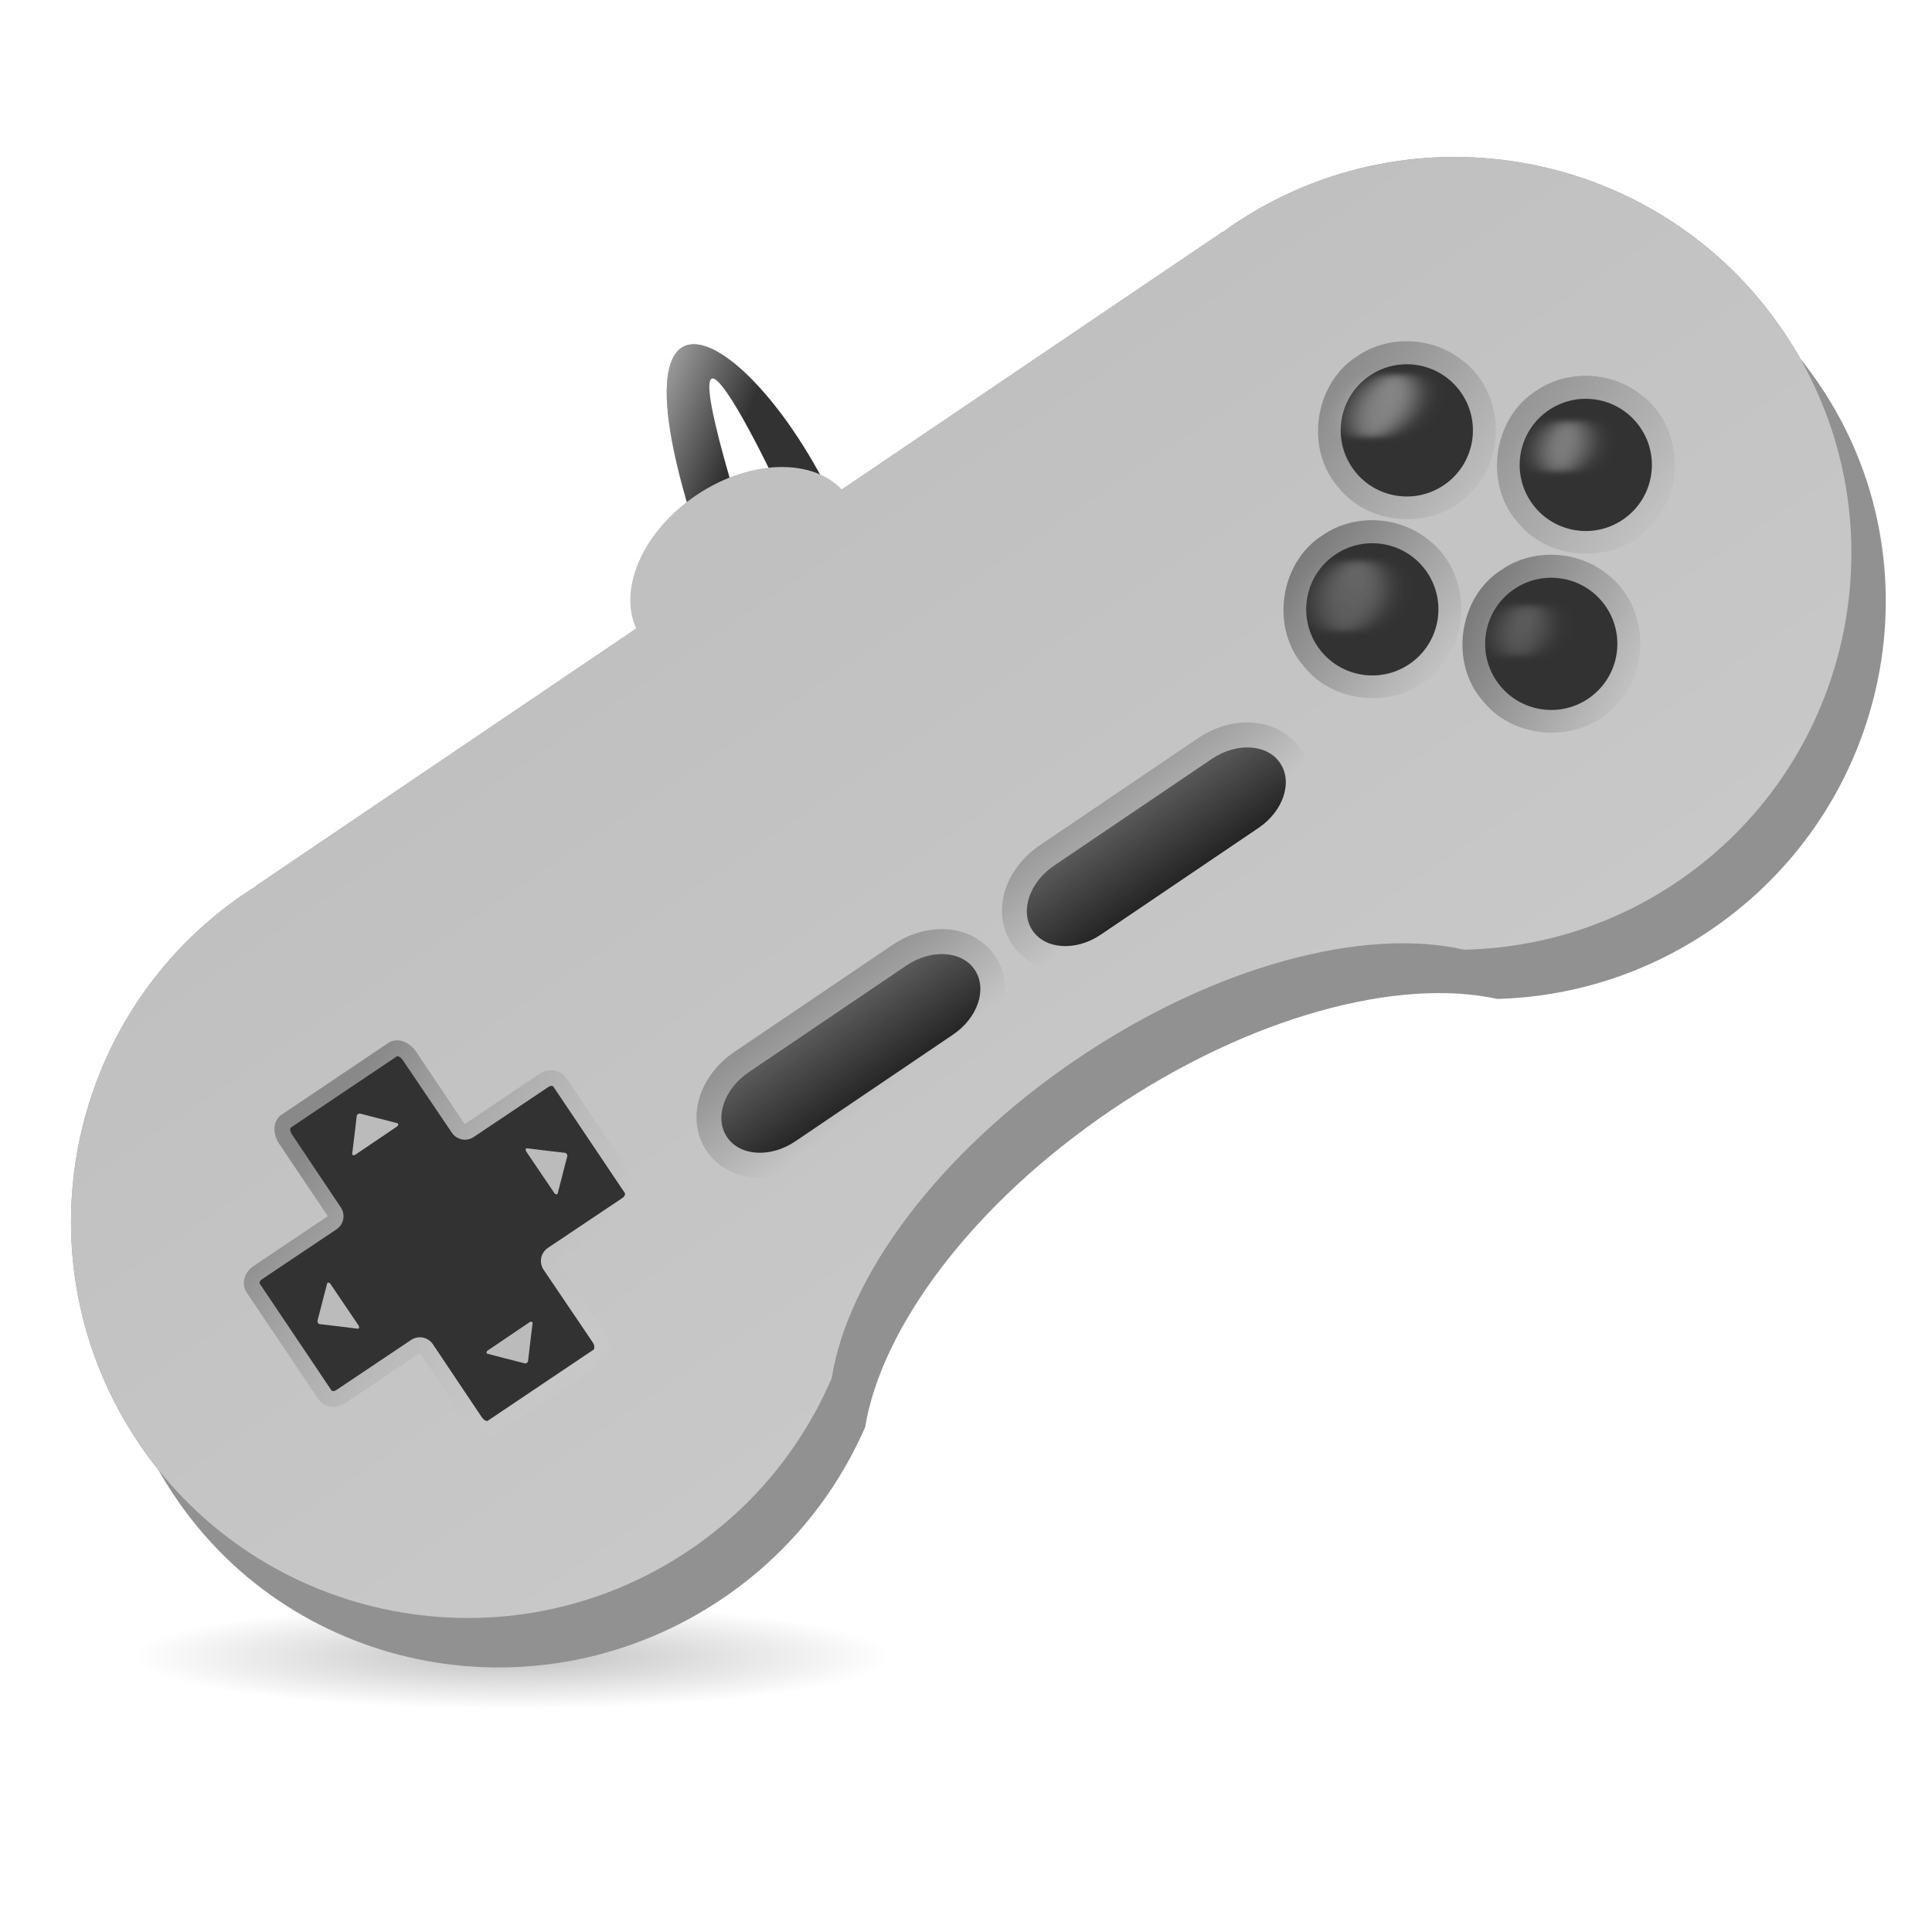
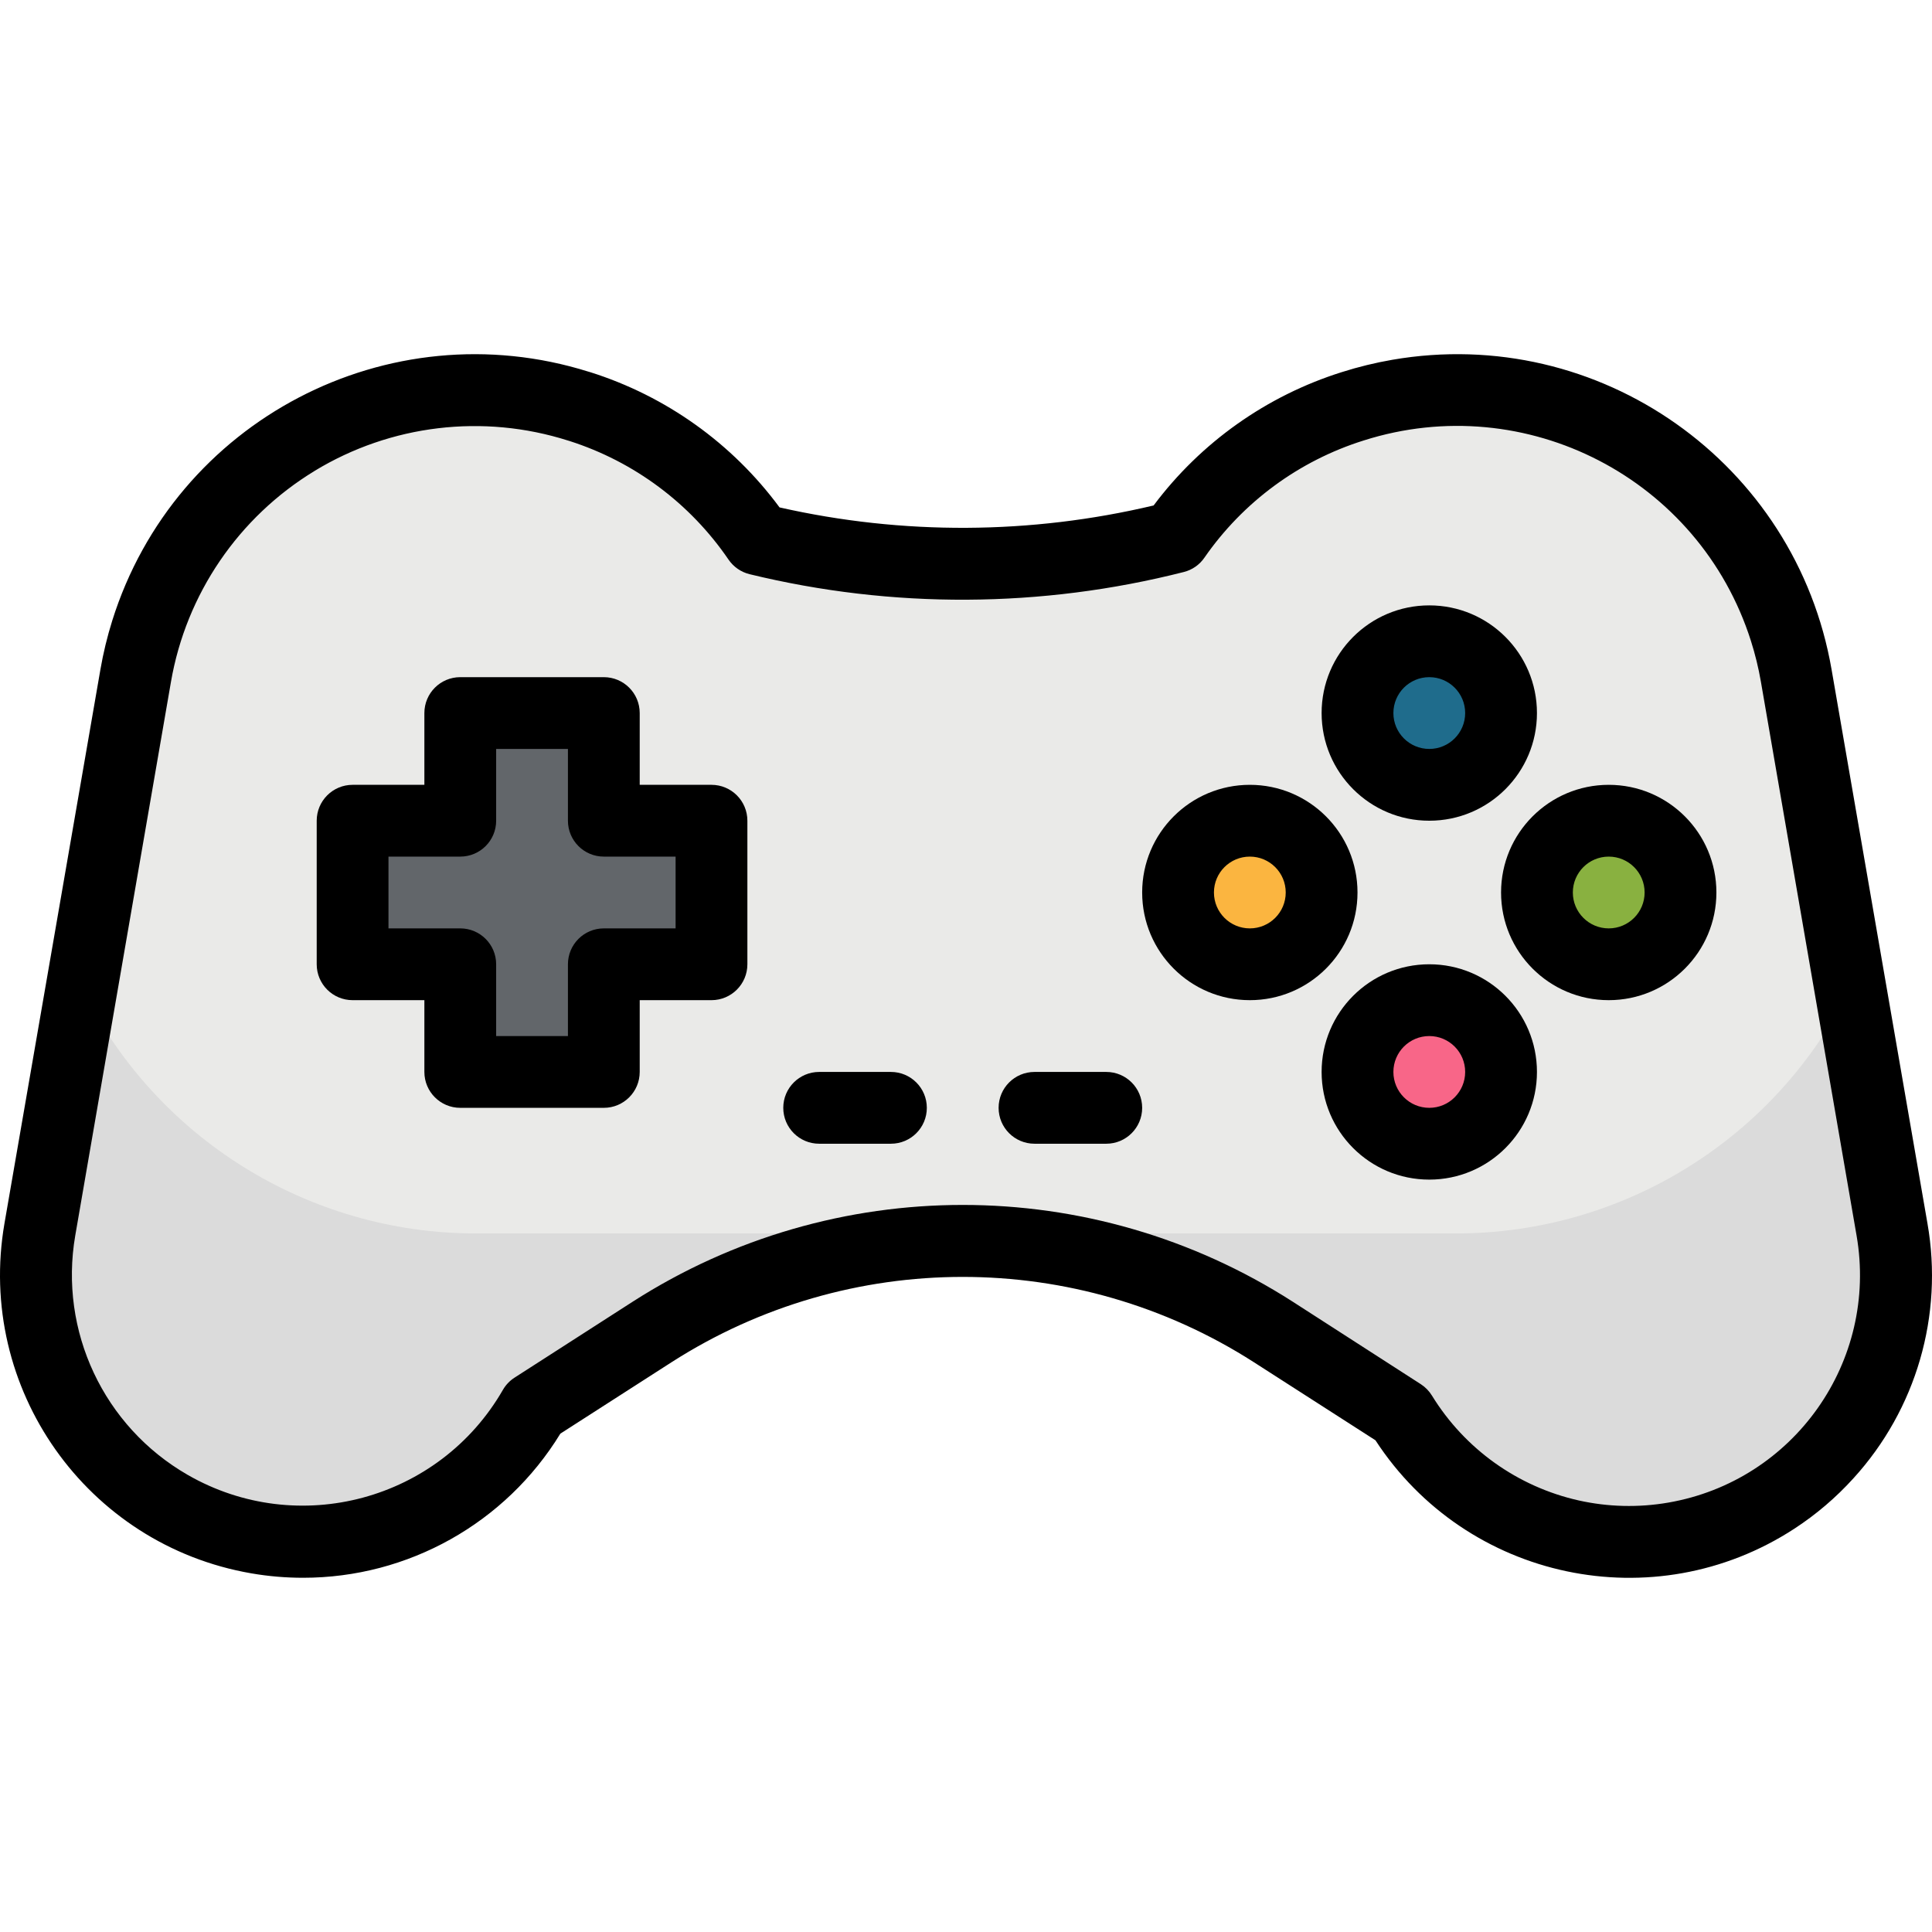
- <svg xmlns="http://www.w3.org/2000/svg" xmlns:xlink="http://www.w3.org/1999/xlink" viewBox="0 0 128 128">
-   <defs id="0">
-     <linearGradient id="R">
-       <stop id="13" />
-       <stop offset="1" id="14" stop-opacity="0" />
-     </linearGradient>
-     <linearGradient id="S">
-       <stop id="15" stop-color="#fff" />
-       <stop offset="1" id="16" stop-color="#fff" stop-opacity="0" />
-     </linearGradient>
-     <linearGradient id="T">
-       <stop id="17" stop-color="#eee" />
-       <stop offset="1" id="18" stop-color="#eee" stop-opacity="0" />
-     </linearGradient>
-     <linearGradient id="U">
-       <stop id="19" stop-color="#555" />
-       <stop offset="1" id="1A" stop-color="#555" stop-opacity="0" />
-     </linearGradient>
-     <linearGradient id="V">
-       <stop id="1B" stop-color="#898989" />
-       <stop offset="1" id="1C" stop-color="#ddd" stop-opacity="0" />
-     </linearGradient>
-     <linearGradient id="W">
-       <stop id="1D" stop-color="#c0c0c0" />
-       <stop offset="1" id="1E" stop-color="#c8c8c8" />
-     </linearGradient>
-     <filter id="X">
-       <feGaussianBlur stdDeviation="0.662" id="1F" />
-     </filter>
-     <radialGradient xlink:href="#T" id="Y" gradientUnits="userSpaceOnUse" gradientTransform="matrix(0.6561167,2.397258,-2.817423,0.7711134,102.0147,-255.765)" cx="109.77" cy="15.731" r="12.354" />
-     <linearGradient xlink:href="#U" id="Z" gradientUnits="userSpaceOnUse" x1="62.11" y1="19.426" x2="63.46" y2="39.39" />
-     <linearGradient xlink:href="#T" id="a" gradientUnits="userSpaceOnUse" x1="79.42" y1="32.572" x2="79.46" y2="38.873" />
-     <linearGradient xlink:href="#T" id="b" gradientUnits="userSpaceOnUse" x1="96.48" y1="25.26" x2="55.03" y2="40.677" />
-     <radialGradient xlink:href="#R" id="c" cx="40.635" cy="113.04" r="25.18" gradientTransform="matrix(1,0,0,0.1386139,0,97.37304)" gradientUnits="userSpaceOnUse" />
-     <linearGradient xlink:href="#U" id="d" gradientUnits="userSpaceOnUse" gradientTransform="matrix(0.7253122,-0.4907237,0.4907237,0.7253122,-5.505551,73.888)" x1="115.64" y1="27.773" x2="126.02" y2="46.52" />
-     <linearGradient xlink:href="#U" id="e" gradientUnits="userSpaceOnUse" gradientTransform="matrix(0.7253122,-0.4907237,0.4907237,0.7253122,-5.505551,73.888)" x1="125.39" y1="3.514" x2="136.4" y2="36.77" />
-     <linearGradient xlink:href="#U" id="f" gradientUnits="userSpaceOnUse" gradientTransform="matrix(0.7253122,-0.4907237,0.4907237,0.7253122,-5.505551,73.888)" x1="108.41" y1="16.446" x2="115.32" y2="36.77" />
-     <linearGradient xlink:href="#U" id="g" gradientUnits="userSpaceOnUse" gradientTransform="matrix(0.7253122,-0.4907237,0.4907237,0.7253122,-5.505551,73.888)" x1="119.4" y1="-1.958" x2="129.17" y2="27.02" />
-     <linearGradient xlink:href="#V" id="h" gradientUnits="userSpaceOnUse" gradientTransform="matrix(0.7253122,-0.4907237,0.4907237,0.7253122,-5.505551,73.888)" x1="32.07" y1="15.424" x2="42.27" y2="44.576" />
-     <linearGradient xlink:href="#W" id="i" gradientUnits="userSpaceOnUse" gradientTransform="matrix(0.7253122,-0.4907237,0.4907237,0.7253122,-5.505551,73.888)" y1="0" x2="0" y2="60" />
-     <linearGradient xlink:href="#S" id="j" gradientUnits="userSpaceOnUse" x1="31.622" y1="30.921" x2="43.4" y2="33.375" gradientTransform="matrix(0.9818961,0.18942,-0.18942,0.9818961,11.94555,-10.29708)" />
-     <radialGradient r="58.957" cy="-9.299" cx="8.155" gradientTransform="matrix(1,0,0,0.8435374,55.84371,21.60821)" gradientUnits="userSpaceOnUse" id="k" xlink:href="#p" />
-     <radialGradient r="52.941" cy="2.44" cx="-36.475" gradientTransform="matrix(0.130915,1.042426,-1.286888,0.1616162,28.86546,67.41146)" gradientUnits="userSpaceOnUse" id="l" xlink:href="#n" />
-     <linearGradient y2="99.34" x2="0" y1="-0.031" gradientUnits="userSpaceOnUse" id="m" xlink:href="#o" />
-     <linearGradient id="n">
-       <stop id="1G" stop-color="#323232" />
-       <stop id="1H" offset="1" stop-color="#262626" />
-     </linearGradient>
-     <linearGradient id="o">
-       <stop id="1I" stop-color="#eee" />
-       <stop id="1J" offset="1" stop-color="#918b8b" />
-     </linearGradient>
-     <linearGradient id="p">
-       <stop id="1K" stop-color="#bbb" />
-       <stop id="1L" offset="1" stop-color="#a3a3a3" />
-     </linearGradient>
-     <radialGradient xlink:href="#n" id="q" gradientUnits="userSpaceOnUse" gradientTransform="matrix(0.130915,1.042426,-1.286888,0.1616162,-122.919,69.83966)" cx="-36.475" cy="2.44" r="52.941" />
-     <radialGradient xlink:href="#p" id="r" gradientUnits="userSpaceOnUse" gradientTransform="matrix(1,0,0,0.8435374,-95.94078,24.0364)" cx="8.155" cy="-9.299" r="58.957" />
-   </defs>
-   <path id="1" d="M 65.814,113.042 A 25.179,3.49 0 1 1 15.456,113.042 A 25.179,3.49 0 1 1 65.814,113.042 z" transform="translate(-6.730978,-3.298404)" opacity="0.249" fill="url(#c)" stroke-linejoin="round" stroke-linecap="round" stroke-width="3.2" />
-   <text x="35.675" y="-54.32" id="2" font-size="3.285">
-     <tspan x="35.675" y="-54.32" id="s" />
-   </text>
-   <text x="35.675" y="-54.32" id="3" font-size="3.285">
-     <tspan x="35.675" y="-54.32" id="t" />
-   </text>
-   <text x="64.972" y="-99.29" id="4" font-size="3.285">
-     <tspan x="64.972" y="-99.29" id="u" />
-   </text>
-   <text x="64.972" y="-99.29" id="5" font-size="3.285">
-     <tspan x="64.972" y="-99.29" id="v" />
-   </text>
-   <text x="66.969" y="-114.8" id="6" font-size="3.285">
-     <tspan x="66.969" y="-114.8" id="w" />
-   </text>
-   <path d="M 48.926,33.632 C 42.824,13.587 52.969,34.358 54.53,39.399 L 56.953,37.367 C 51.971,22.983 39.495,14.547 46.017,34.945 L 48.926,33.632 z" id="7" fill="#323232" fill-rule="evenodd" />
-   <path id="8" d="M 48.926,33.632 C 42.824,13.587 52.969,34.358 54.53,39.399 L 56.953,37.367 C 51.971,22.983 39.495,14.547 46.017,34.945 L 48.926,33.632 z" fill="url(#j)" fill-rule="evenodd" />
-   <path d="M 16.254,59.166 C 4.243,67.293 1.09,83.636 9.216,95.647 C 9.625,96.252 10.046,96.832 10.496,97.392 C 10.844,98.013 11.218,98.606 11.624,99.206 C 19.619,111.023 35.864,114.03 47.875,105.904 C 52.197,102.979 55.376,98.993 57.316,94.56 C 58.409,87.915 64.463,79.746 73.65,73.53 C 82.821,67.326 92.635,64.744 99.21,66.183 C 104.065,66.043 108.949,64.583 113.289,61.646 C 125.3,53.52 128.552,37.323 120.557,25.505 C 120.151,24.906 119.739,24.337 119.292,23.783 C 118.94,23.158 118.558,22.552 118.149,21.947 C 110.023,9.936 93.679,6.783 81.668,14.909 C 81.453,15.054 81.257,15.211 81.049,15.361 C 81.025,15.373 80.988,15.369 80.965,15.385 L 52.678,34.523 L 45.244,39.553 L 16.956,58.691 C 16.939,58.703 16.942,58.731 16.926,58.744 C 16.706,58.884 16.472,59.019 16.254,59.166 L 16.254,59.166 z" id="9" fill="#919191" />
-   <path id="A" d="M 84.238,1.01 A 9.453,6.581 0 1 1 65.332,1.01 A 9.453,6.581 0 1 1 84.238,1.01 z" transform="matrix(0.7253122,-0.4907237,0.4907237,0.7253122,-5.399083,73.56294)" fill="#c0c0c0" />
-   <path d="M 16.254,59.166 C 4.243,67.293 1.09,83.636 9.216,95.647 C 17.343,107.659 33.686,110.811 45.697,102.685 C 50.019,99.761 53.192,95.764 55.107,91.296 C 56.156,84.584 62.178,76.369 71.365,70.153 C 80.536,63.948 90.381,61.414 97.001,62.919 C 101.88,62.814 106.771,61.364 111.111,58.428 C 123.122,50.301 126.275,33.958 118.149,21.947 C 110.023,9.936 93.679,6.783 81.668,14.909 C 81.453,15.054 81.257,15.211 81.049,15.361 C 81.025,15.373 80.988,15.369 80.965,15.385 L 52.678,34.523 L 45.244,39.553 L 16.956,58.691 C 16.939,58.703 16.942,58.731 16.926,58.744 C 16.706,58.884 16.472,59.019 16.254,59.166 L 16.254,59.166 z" id="B" fill="url(#i)" />
-   <path id="C" d="M 18.653,73.852 C 18.1,74.223 18.024,75.075 18.483,75.759 L 21.718,80.572 L 16.788,83.886 C 16.169,84.301 15.971,85.079 16.343,85.632 L 21.099,92.708 C 21.47,93.261 22.265,93.372 22.884,92.956 L 27.814,89.642 L 31.05,94.457 C 31.51,95.141 32.326,95.389 32.879,95.018 L 39.952,90.263 C 40.505,89.892 40.583,89.042 40.124,88.359 L 36.887,83.543 L 41.817,80.229 C 42.436,79.813 42.633,79.035 42.262,78.482 L 37.506,71.406 C 37.135,70.855 36.34,70.744 35.721,71.16 L 30.791,74.474 L 27.556,69.661 C 27.097,68.977 26.279,68.726 25.726,69.098 L 18.653,73.852 L 18.653,73.852 z" fill="url(#h)" />
-   <path d="M 89.902,23.612 C 87.056,25.426 86.439,29.774 88.681,32.301 C 90.775,34.939 95.154,35.125 97.441,32.639 C 99.852,30.292 99.611,25.922 96.908,23.895 C 94.948,22.302 91.981,22.166 89.902,23.612 L 89.902,23.612 z" id="D" fill="url(#g)" />
-   <path d="M 87.615,35.468 C 84.769,37.282 84.152,41.63 86.394,44.158 C 88.488,46.796 92.867,46.982 95.154,44.495 C 97.565,42.148 97.324,37.779 94.62,35.751 C 92.661,34.159 89.693,34.022 87.615,35.468 L 87.615,35.468 z" id="E" fill="url(#f)" />
-   <path d="M 101.758,25.899 C 98.913,27.713 98.296,32.061 100.537,34.588 C 102.632,37.227 107.011,37.413 109.298,34.926 C 111.708,32.579 111.467,28.21 108.764,26.182 C 106.805,24.589 103.837,24.453 101.758,25.899 L 101.758,25.899 z" id="F" fill="url(#e)" />
-   <path d="M 99.471,37.756 C 96.625,39.57 96.009,43.918 98.25,46.445 C 100.345,49.083 104.723,49.269 107.011,46.783 C 109.421,44.435 109.18,40.066 106.477,38.039 C 104.518,36.446 101.55,36.31 99.471,37.756 L 99.471,37.756 z" id="G" fill="url(#d)" />
-   <path id="H" d="M 30.398,30.441 A 4.164,4.164 0 1 1 22.07,30.441 A 4.164,4.164 0 1 1 30.398,30.441 z" transform="matrix(0.8712073,-0.5894318,0.5894318,0.8712073,52.40714,17.4563)" fill="#323232" />
-   <path transform="matrix(0.8712073,-0.5894318,0.5894318,0.8712073,61.97615,31.59974)" d="M 30.398,30.441 A 4.164,4.164 0 1 1 22.07,30.441 A 4.164,4.164 0 1 1 30.398,30.441 z" id="I" fill="#323232" />
-   <path transform="matrix(0.5894318,0.8712073,-0.8712073,0.5894318,116.1193,-9.996587)" d="M 30.398,30.441 A 4.164,4.164 0 1 1 22.07,30.441 A 4.164,4.164 0 1 1 30.398,30.441 z" id="J" fill="#323232" />
-   <path id="K" d="M 30.398,30.441 A 4.164,4.164 0 1 1 22.07,30.441 A 4.164,4.164 0 1 1 30.398,30.441 z" transform="matrix(0.5894318,0.8712073,-0.8712073,0.5894318,101.9759,-0.4275785)" fill="#323232" />
-   <path id="L" d="M 22.875,16.625 C 22.897,16.625 22.689,16.698 22.688,17.125 L 22.656,23.75 C 22.655,24.405 22.124,24.936 21.469,24.938 L 14.688,24.906 C 14.414,24.905 14.344,25.038 14.344,25.094 L 14.312,34.812 C 14.312,34.86 14.373,34.999 14.656,35 L 21.438,35.031 C 22.093,35.032 22.624,35.563 22.625,36.219 L 22.594,42.844 C 22.592,43.262 22.795,43.344 22.781,43.344 L 32.5,43.375 C 32.478,43.375 32.718,43.276 32.719,42.875 L 32.719,36.25 C 32.72,35.595 33.251,35.064 33.906,35.062 L 40.688,35.094 C 40.961,35.095 41.062,34.93 41.062,34.906 L 41.094,25.188 C 41.094,25.144 41.031,25.001 40.75,25 L 33.969,24.969 C 33.313,24.968 32.782,24.437 32.781,23.781 L 32.781,17.156 C 32.783,16.738 32.58,16.656 32.594,16.656 L 22.875,16.625 z" transform="matrix(0.7253122,-0.4907237,0.4907237,0.7253122,-5.505551,73.888)" fill="#323232" />
-   <path d="M 122.344,15.781 C 121.972,15.785 121.572,15.829 121.188,15.938 C 119.648,16.373 118.736,17.515 119.156,18.5 C 119.577,19.485 121.179,19.935 122.719,19.5 C 124.258,19.065 125.171,17.923 124.75,16.938 C 124.434,16.199 123.46,15.769 122.344,15.781 L 122.344,15.781 z M 112.25,25.875 C 111.878,25.88 111.479,25.929 111.094,26.062 C 109.554,26.598 108.642,28.008 109.062,29.219 C 109.483,30.429 111.085,31.004 112.625,30.469 C 114.165,29.934 115.077,28.492 114.656,27.281 C 114.341,26.373 113.366,25.86 112.25,25.875 z M 131.844,26.188 C 131.573,26.191 131.28,26.246 131,26.344 C 129.88,26.733 129.225,27.745 129.531,28.625 C 129.837,29.505 131.005,29.92 132.125,29.531 C 133.245,29.142 133.9,28.099 133.594,27.219 C 133.364,26.558 132.656,26.177 131.844,26.188 z M 121.438,35.969 C 121.167,35.972 120.874,36.028 120.594,36.125 C 119.474,36.514 118.819,37.526 119.125,38.406 C 119.431,39.287 120.599,39.702 121.719,39.312 C 122.838,38.923 123.493,37.88 123.188,37 C 122.958,36.34 122.249,35.958 121.438,35.969 z" id="M" transform="matrix(0.7253122,-0.4907237,0.4907237,0.7253122,-5.505551,73.888)" opacity="0.566" fill="url(#Y)" filter="url(#X)" />
-   <g id="N" transform="matrix(0.7253122,-0.4907237,0.4907237,0.7253122,-5.505551,73.888)" fill="#bbb">
-     <g id="x">
-       <path d="M 27.704,41.375 C 27.691,41.373 27.679,41.37 27.666,41.366 C 27.623,41.358 27.585,41.338 27.562,41.312 L 26.597,40.217 C 26.591,40.213 26.585,40.209 26.58,40.204 L 25.632,39.122 C 25.57,39.046 25.673,38.937 25.804,38.941 L 27.713,38.941 L 29.609,38.941 C 29.734,38.941 29.831,39.043 29.777,39.117 L 28.829,40.204 L 27.885,41.299 C 27.856,41.346 27.78,41.377 27.704,41.375 L 27.704,41.375 L 27.704,41.375 z" id="1M" />
-       <path id="1N" d="M 27.702,18.625 C 27.715,18.627 27.728,18.63 27.74,18.634 C 27.783,18.642 27.821,18.662 27.844,18.688 L 28.81,19.783 C 28.816,19.787 28.821,19.792 28.826,19.796 L 29.775,20.878 C 29.836,20.955 29.733,21.063 29.602,21.059 L 27.693,21.059 L 25.797,21.059 C 25.672,21.059 25.575,20.957 25.629,20.883 L 26.577,19.796 L 27.521,18.701 C 27.551,18.654 27.626,18.623 27.702,18.625 L 27.702,18.625 L 27.702,18.625 z" />
-     </g>
-     <g transform="matrix(0,-1,1,0,-2.296981,57.70306)" id="y">
-       <path id="1O" d="M 27.704,41.375 C 27.691,41.373 27.679,41.37 27.666,41.366 C 27.623,41.358 27.585,41.338 27.562,41.312 L 26.597,40.217 C 26.591,40.213 26.585,40.209 26.58,40.204 L 25.632,39.122 C 25.57,39.046 25.673,38.937 25.804,38.941 L 27.713,38.941 L 29.609,38.941 C 29.734,38.941 29.831,39.043 29.777,39.117 L 28.829,40.204 L 27.885,41.299 C 27.856,41.346 27.78,41.377 27.704,41.375 L 27.704,41.375 L 27.704,41.375 z" />
-       <path d="M 27.702,18.625 C 27.715,18.627 27.728,18.63 27.74,18.634 C 27.783,18.642 27.821,18.662 27.844,18.688 L 28.81,19.783 C 28.816,19.787 28.821,19.792 28.826,19.796 L 29.775,20.878 C 29.836,20.955 29.733,21.063 29.602,21.059 L 27.693,21.059 L 25.797,21.059 C 25.672,21.059 25.575,20.957 25.629,20.883 L 26.577,19.796 L 27.521,18.701 C 27.551,18.654 27.626,18.623 27.702,18.625 L 27.702,18.625 L 27.702,18.625 z" id="1P" />
-     </g>
+ <svg xmlns="http://www.w3.org/2000/svg" version="1.1" id="Capa_1" x="0px" y="0px" viewBox="0 0 430.655 430.655" style="enable-background:new 0 0 430.655 430.655;" xml:space="preserve">
+   <path style="fill:#DBDBDB;" d="M421.724,274.055l-21.328-123.424c-7.217-41.752-46.914-69.749-88.666-62.532  c-3.444,0.595-6.843,1.425-10.174,2.484c-16.076,5.07-30.019,15.324-39.648,29.16c-30.463,7.758-62.366,7.914-92.904,0.456  c-9.623-14.052-23.678-24.474-39.92-29.6c-40.377-12.845-83.523,9.473-96.368,49.851c-1.06,3.333-1.892,6.735-2.488,10.181  L8.892,274.055c-5.643,32.344,16.003,63.138,48.347,68.78c24.64,4.299,49.335-7.285,61.781-28.98l26.36-16.944  c42.156-27.091,96.244-27.091,138.4,0l28.568,18.36c17.162,28.016,53.785,36.814,81.801,19.653  c20.783-12.731,31.698-36.853,27.543-60.869L421.724,274.055z" />
+   <path style="fill:#EAEAE8;" d="M18.196,220.223c16.462,33.483,50.521,54.702,87.832,54.72h218.568  c37.31-0.016,71.367-21.236,87.824-54.72l-12-69.6c-7.217-41.752-46.914-69.748-88.666-62.532  c-3.452,0.597-6.859,1.429-10.198,2.492c-16.076,5.07-30.019,15.324-39.648,29.16c-30.463,7.758-62.366,7.914-92.904,0.456  c-9.623-14.052-23.678-24.474-39.92-29.6c-40.377-12.845-83.523,9.473-96.368,49.851c-1.06,3.333-1.892,6.735-2.488,10.181  L18.196,220.223z" />
+   <circle style="fill:#89B140;" cx="358.596" cy="198.943" r="16" />
+   <circle style="fill:#FBB540;" cx="278.596" cy="198.943" r="16" />
+   <circle style="fill:#1F6C8C;" cx="318.596" cy="158.943" r="16" />
+   <circle style="fill:#F86688;" cx="318.596" cy="238.943" r="16" />
+   <g>
+     <path style="fill:none;stroke:#8ACED8;stroke-width:2;stroke-linecap:round;stroke-miterlimit:10;" d="M182.596,246.943h16" />
+     <path style="fill:none;stroke:#8ACED8;stroke-width:2;stroke-linecap:round;stroke-miterlimit:10;" d="M230.596,246.943h16" />
  </g>
-   <path id="O" d="M 53.938,30.688 C 52.411,30.688 50.984,31.144 49.875,32 C 48.766,32.856 47.969,34.189 47.969,35.719 C 47.969,37.249 48.766,38.581 49.875,39.438 C 50.984,40.294 52.411,40.75 53.938,40.75 L 68.344,40.75 C 69.871,40.75 71.297,40.294 72.406,39.438 C 73.515,38.581 74.312,37.249 74.312,35.719 C 74.312,34.189 73.515,32.856 72.406,32 C 71.297,31.144 69.871,30.688 68.344,30.688 L 53.938,30.688 z M 81.844,30.688 C 80.317,30.688 78.89,31.144 77.781,32 C 76.672,32.856 75.875,34.189 75.875,35.719 C 75.875,37.249 76.672,38.581 77.781,39.438 C 78.89,40.294 80.317,40.75 81.844,40.75 L 96.25,40.75 C 97.777,40.75 99.204,40.294 100.312,39.438 C 101.421,38.581 102.219,37.249 102.219,35.719 C 102.219,34.189 101.421,32.856 100.312,32 C 99.204,31.144 97.777,30.688 96.25,30.688 L 81.844,30.688 z" transform="matrix(0.7253122,-0.4907237,0.4907237,0.7253122,-5.505551,73.888)" fill="url(#Z)" />
-   <g id="P" transform="matrix(0.7253122,-0.4907237,0.4907237,0.7253122,-6.455896,74.53097)">
-     <rect ry="3.151" y="32.572" x="51.15" height="6.301" width="22.61" id="z" fill="#252525" rx="4.1" />
-     <rect id="10" width="22.61" height="6.301" x="79.05" y="32.572" ry="3.151" fill="#252525" rx="4.1" />
-   </g>
-   <g transform="matrix(0.7253122,-0.4907237,0.4907237,0.7253122,-6.455896,74.53097)" id="Q" opacity="0.258" fill="url(#b)">
-     <rect id="11" width="22.61" height="6.301" x="51.15" y="32.572" ry="3.151" fill="url(#a)" rx="4.1" />
-     <rect ry="3.151" y="32.572" x="79.05" height="6.301" width="22.61" id="12" fill="url(#a)" rx="4.1" />
-   </g>
+   <path style="fill:#62666A;" d="M158.596,182.943h-24v-24h-32v24h-24v32h24v24h32v-24h24V182.943z" />
+   <path d="M0.996,272.703c-6.345,36.738,18.294,71.663,55.031,78.007c3.81,0.658,7.67,0.987,11.537,0.985  c23.405,0.008,45.129-12.163,57.344-32.128l24.8-15.928c39.546-25.345,90.23-25.345,129.776,0l27.112,17.408  c20.335,31.226,62.133,40.056,93.36,19.721c4.863-3.167,9.297-6.948,13.192-11.249c13.997-15.358,20.089-36.334,16.496-56.8  l-21.368-123.448c-7.968-46.115-51.81-77.04-97.925-69.072c-3.806,0.658-7.562,1.574-11.243,2.744  c-16.757,5.266-31.435,15.665-41.96,29.728c-27.398,6.498-55.92,6.646-83.384,0.432c-10.536-14.272-25.328-24.832-42.248-30.16  l-0.336-0.096c-44.645-13.988-92.177,10.865-106.164,55.51c-1.118,3.568-1.998,7.206-2.636,10.89L0.996,272.703z M70.124,104.967  c16.972-10.314,37.578-12.78,56.504-6.76l0.296,0.088c14.442,4.615,26.927,13.924,35.472,26.448  c1.111,1.622,2.779,2.778,4.688,3.248c31.822,7.748,65.058,7.58,96.8-0.488c1.87-0.47,3.503-1.608,4.592-3.2  c8.602-12.411,21.095-21.602,35.504-26.12c36.169-11.499,74.812,8.501,86.31,44.67c0.949,2.984,1.692,6.029,2.226,9.114  l21.328,123.456c4.845,28.025-13.946,54.671-41.971,59.516c-6.631,1.146-13.422,0.982-19.989-0.484  c-13.6-3.06-25.388-11.484-32.688-23.36c-0.627-1.027-1.477-1.899-2.488-2.552l-28.568-18.4c-44.818-28.74-102.27-28.74-147.088,0  l-26.36,16.944c-1.074,0.69-1.965,1.629-2.6,2.736c-14.181,24.632-45.646,33.104-70.278,18.923  c-18.701-10.767-28.699-32.056-25.042-53.323l21.336-123.432c3.38-19.567,15.061-36.715,32.032-47.024L70.124,104.967z" />
+   <path d="M334.596,198.943c0,13.255,10.745,24,24,24s24-10.745,24-24c0-13.255-10.745-24-24-24S334.596,185.688,334.596,198.943z   M358.596,190.943c4.418,0,8,3.582,8,8s-3.582,8-8,8s-8-3.582-8-8S354.177,190.943,358.596,190.943z" />
+   <path d="M278.596,222.943c13.255,0,24-10.745,24-24c0-13.255-10.745-24-24-24s-24,10.745-24,24  C254.596,212.198,265.341,222.943,278.596,222.943z M278.596,190.943c4.418,0,8,3.582,8,8s-3.582,8-8,8s-8-3.582-8-8  S274.177,190.943,278.596,190.943z" />
+   <path d="M318.596,182.943c13.255,0,24-10.745,24-24s-10.745-24-24-24s-24,10.745-24,24S305.341,182.943,318.596,182.943z   M318.596,150.943c4.418,0,8,3.582,8,8s-3.582,8-8,8s-8-3.582-8-8S314.177,150.943,318.596,150.943z" />
+   <path d="M318.596,214.943c-13.255,0-24,10.745-24,24s10.745,24,24,24s24-10.745,24-24S331.851,214.943,318.596,214.943z   M318.596,246.943c-4.418,0-8-3.582-8-8s3.582-8,8-8s8,3.582,8,8S323.014,246.943,318.596,246.943z" />
+   <path d="M182.596,254.943h16c4.418,0,8-3.582,8-8s-3.582-8-8-8h-16c-4.418,0-8,3.582-8,8S178.177,254.943,182.596,254.943z" />
+   <path d="M230.596,254.943h16c4.418,0,8-3.582,8-8s-3.582-8-8-8h-16c-4.418,0-8,3.582-8,8S226.177,254.943,230.596,254.943z" />
+   <path d="M78.596,222.943h16v16c0,4.418,3.582,8,8,8h32c4.418,0,8-3.582,8-8v-16h16c4.418,0,8-3.582,8-8v-32c0-4.418-3.582-8-8-8h-16  v-16c0-4.418-3.582-8-8-8h-32c-4.418,0-8,3.582-8,8v16h-16c-4.418,0-8,3.582-8,8v32C70.596,219.361,74.177,222.943,78.596,222.943z   M86.596,190.943h16c4.418,0,8-3.582,8-8v-16h16v16c0,4.418,3.582,8,8,8h16v16h-16c-4.418,0-8,3.582-8,8v16h-16v-16  c0-4.418-3.582-8-8-8h-16V190.943z" />
+   <g>
+ </g>
+   <g>
+ </g>
+   <g>
+ </g>
+   <g>
+ </g>
+   <g>
+ </g>
+   <g>
+ </g>
+   <g>
+ </g>
+   <g>
+ </g>
+   <g>
+ </g>
+   <g>
+ </g>
+   <g>
+ </g>
+   <g>
+ </g>
+   <g>
+ </g>
+   <g>
+ </g>
+   <g>
+ </g>
</svg>
